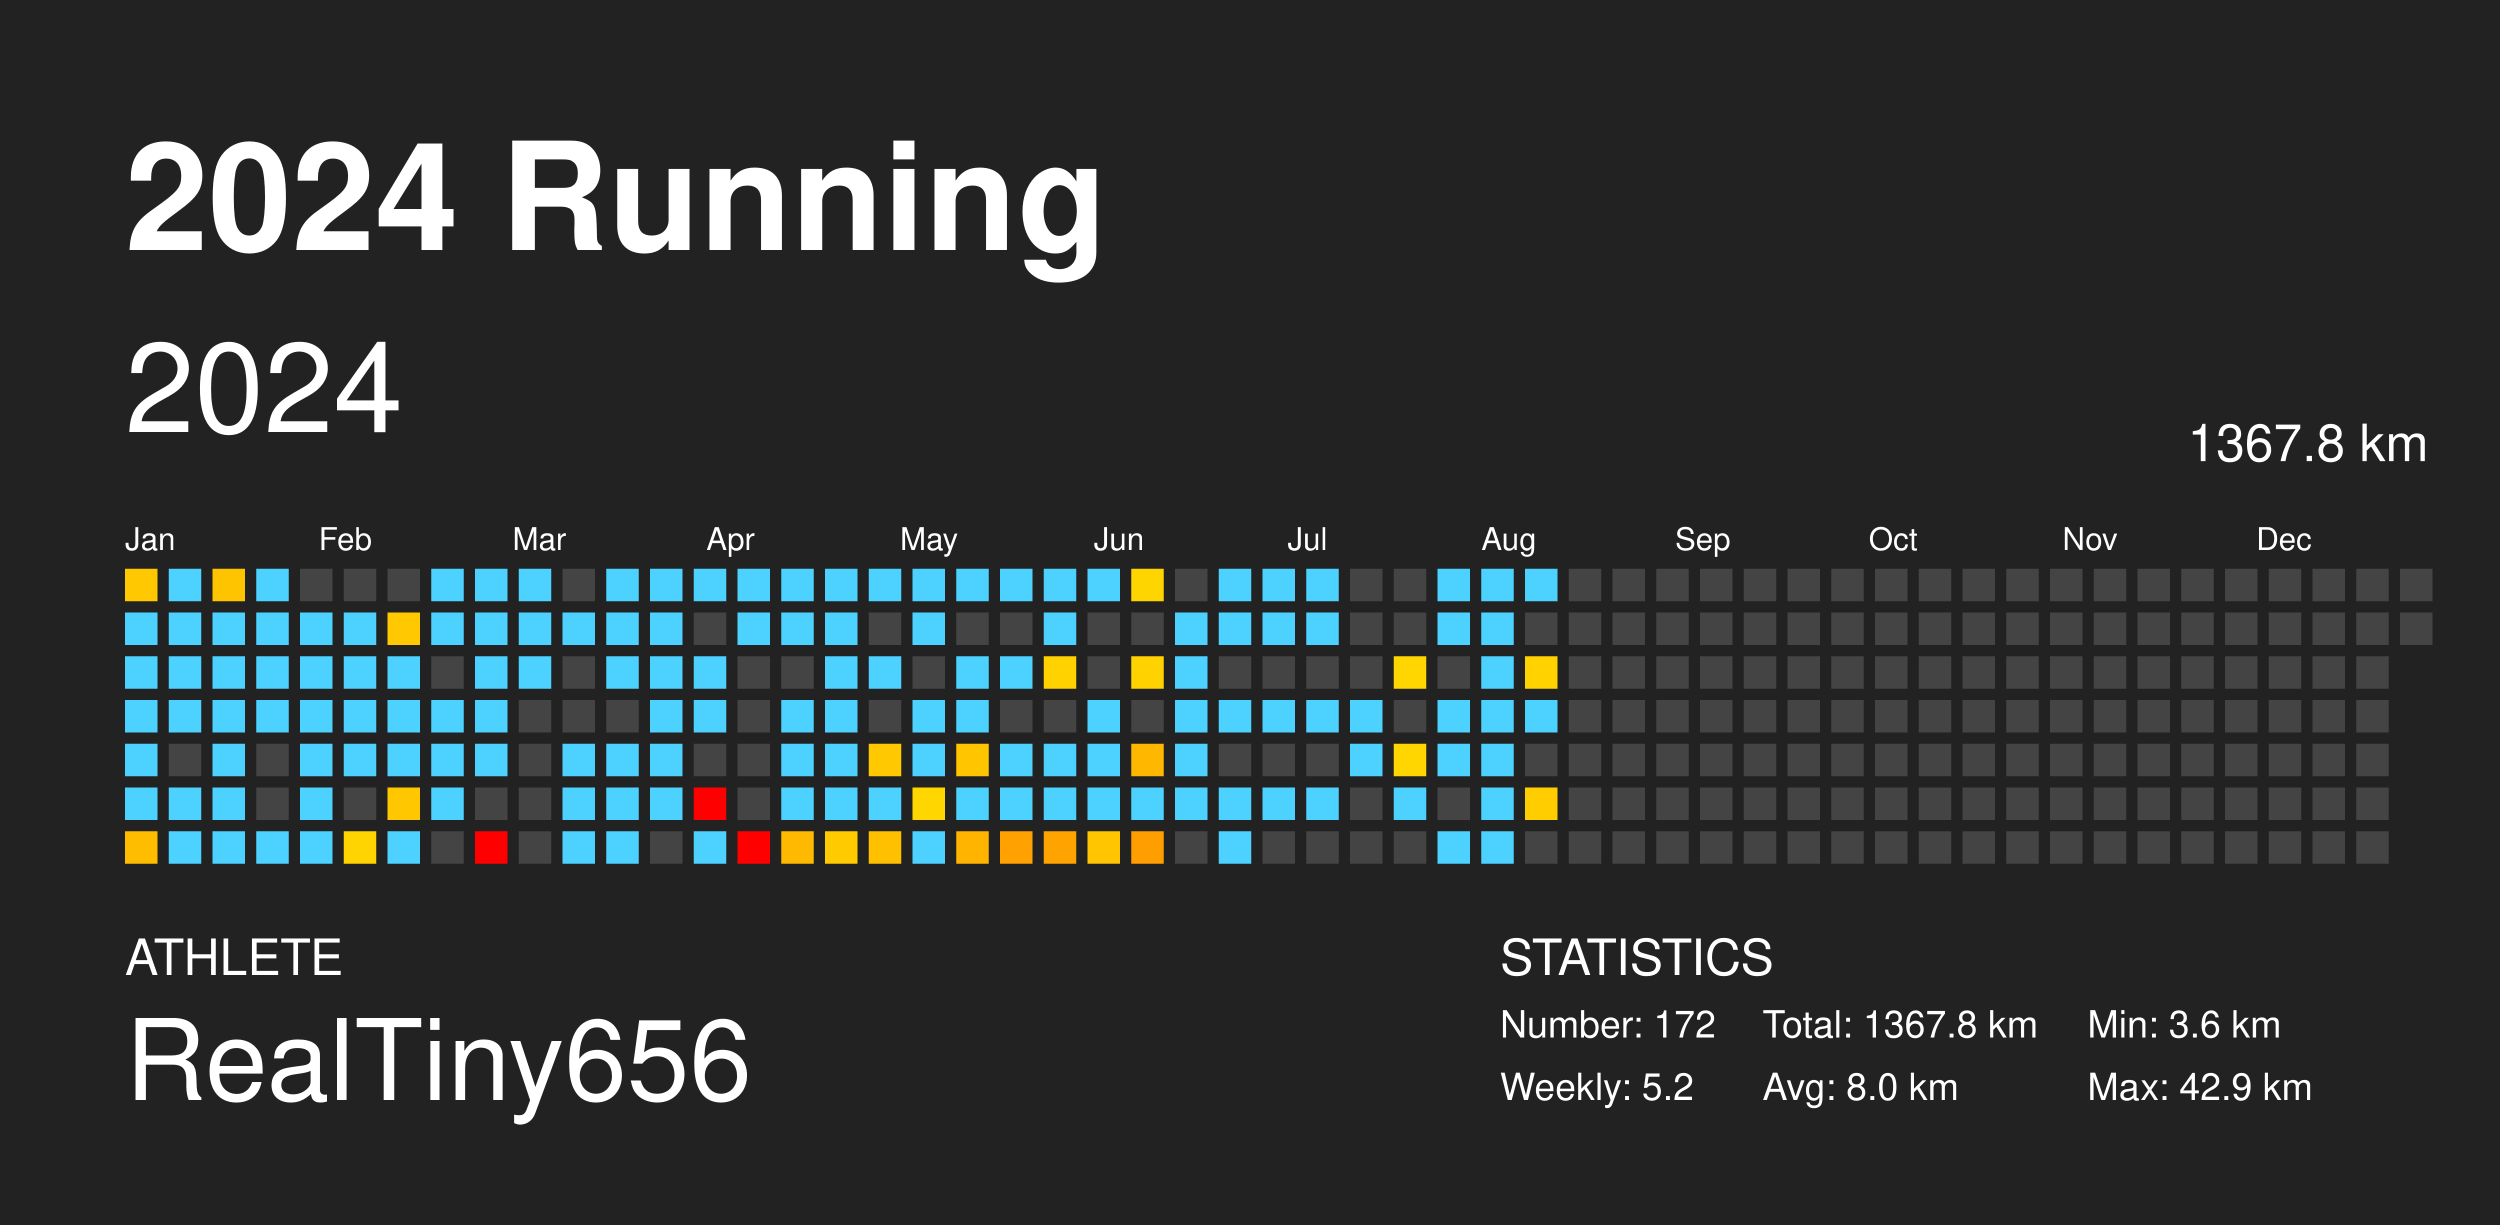
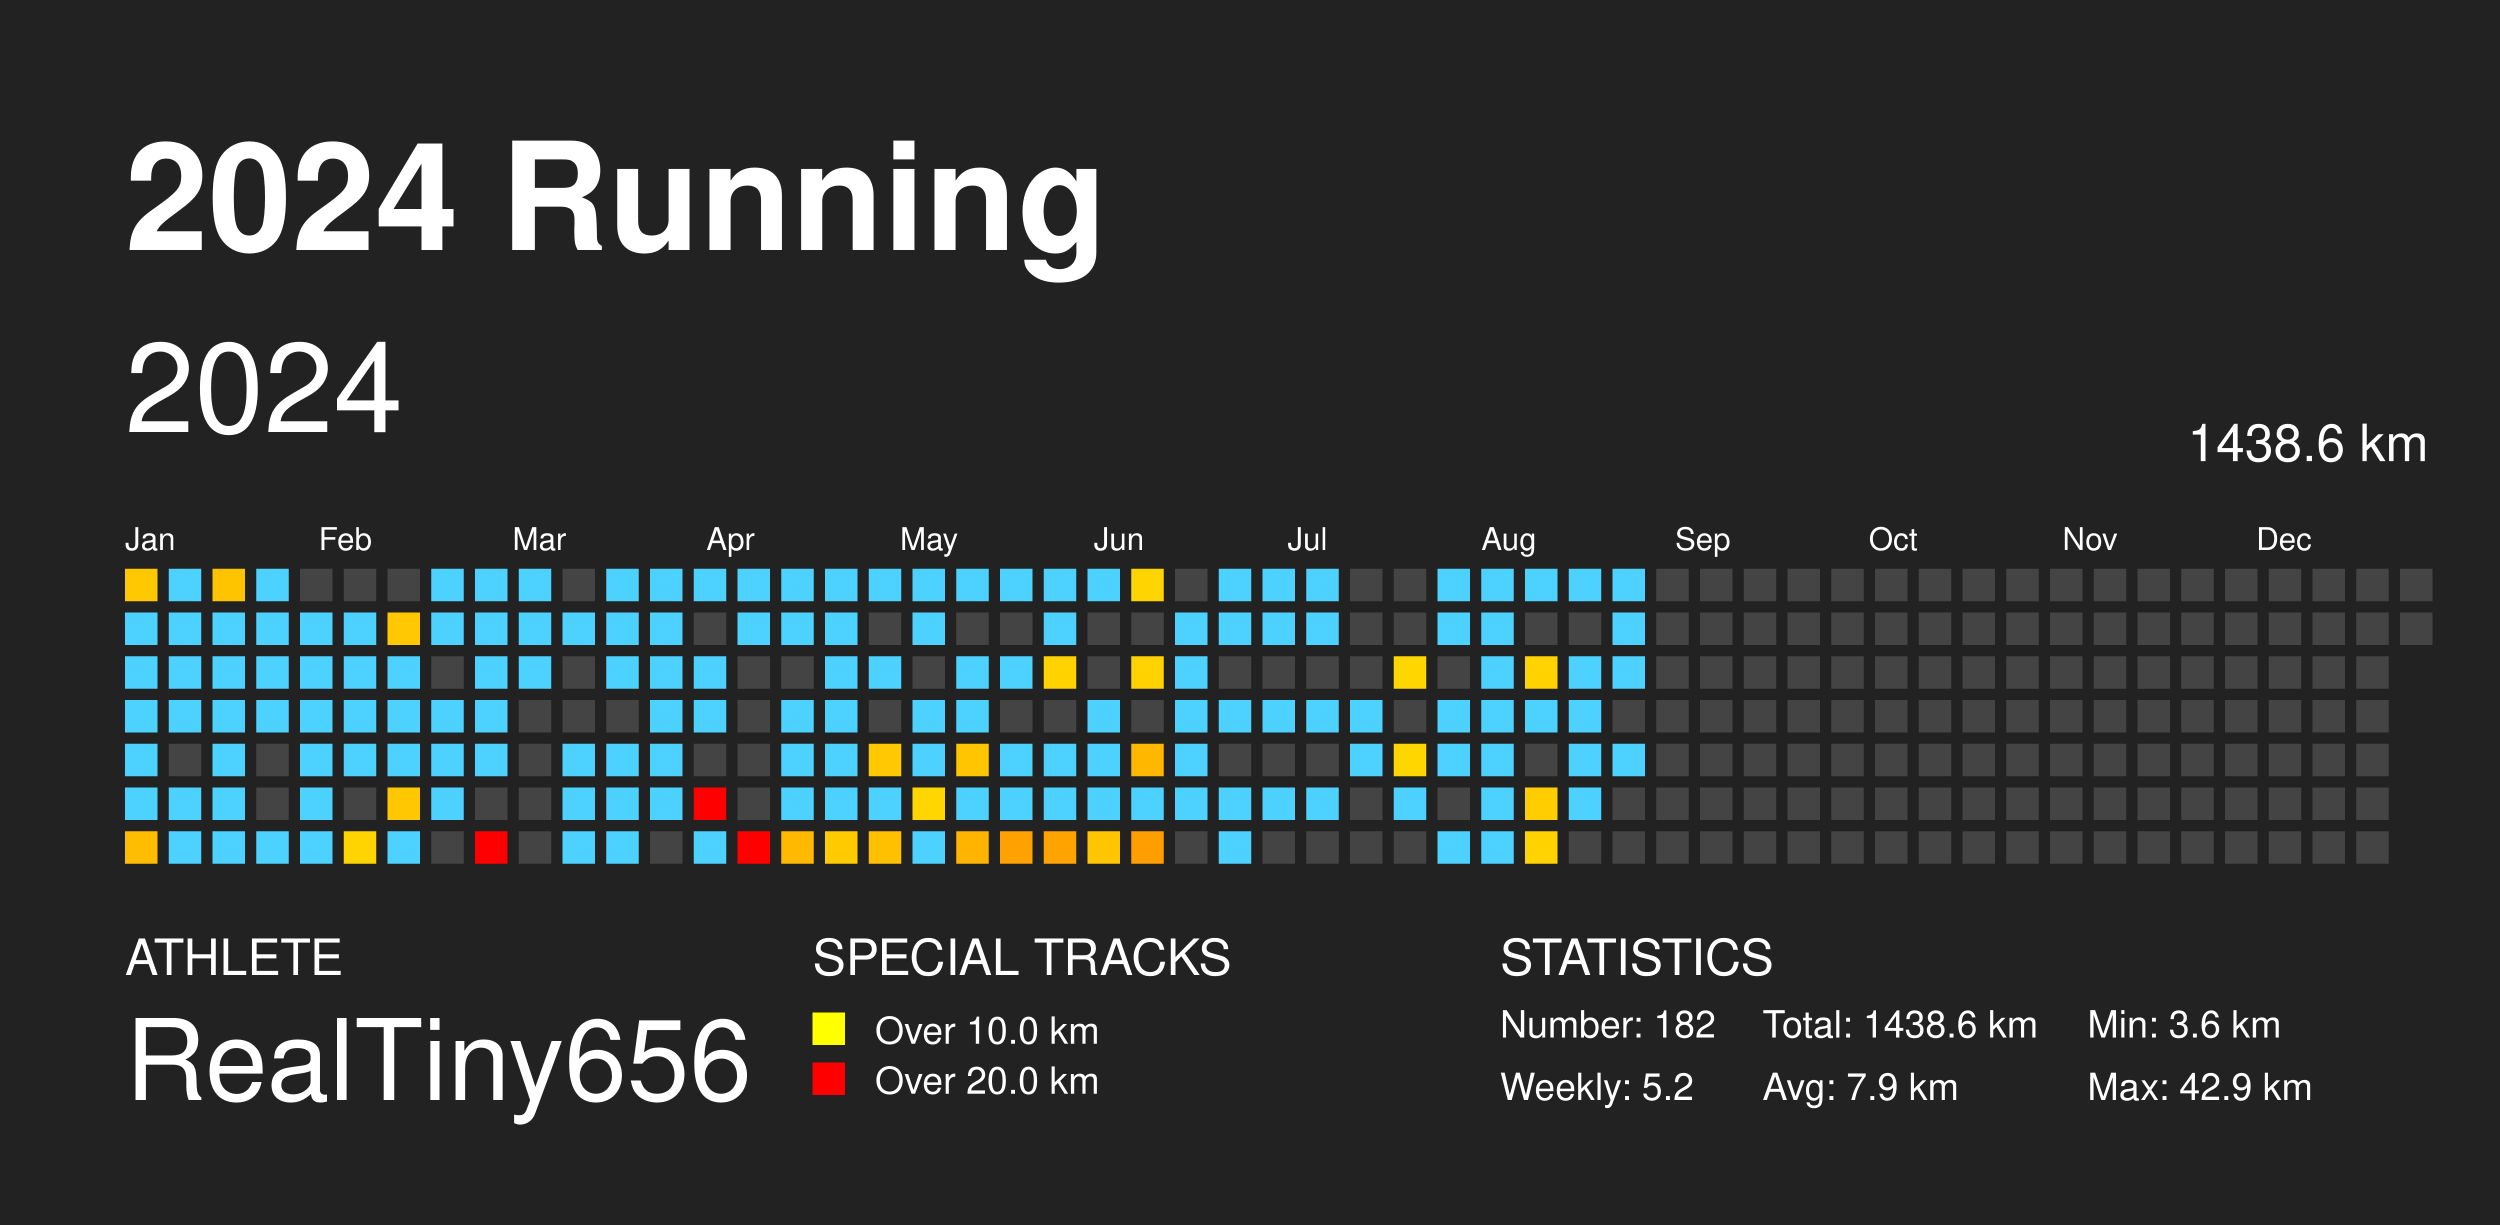
<svg xmlns="http://www.w3.org/2000/svg" baseProfile="full" height="98mm" version="1.1" viewBox="0,0,200,98" width="200mm">
  <defs />
  <rect fill="#222222" height="98" width="200" x="0" y="0" />
  <text fill="#FFFFFF" style="font-size:12px; font-family: system-ui, -apple-system, BlinkMacSystemFont, &quot;Helvetica Neue&quot;, Helvetica, &quot;Segoe UI&quot;, Arial, &quot;PingFang SC&quot;, &quot;Hiragino Sans GB&quot;, &quot;Heiti SC&quot;, &quot;Microsoft YaHei&quot;, &quot;WenQuanYi Micro Hei&quot;, sans-serif; font-weight:bold;" x="10" y="20">2024 Running</text>
  <text fill="#FFFFFF" style="font-size:4px; font-family: system-ui, -apple-system, BlinkMacSystemFont, &quot;Helvetica Neue&quot;, Helvetica, &quot;Segoe UI&quot;, Arial, &quot;PingFang SC&quot;, &quot;Hiragino Sans GB&quot;, &quot;Heiti SC&quot;, &quot;Microsoft YaHei&quot;, &quot;WenQuanYi Micro Hei&quot;, sans-serif;" x="10" y="78">ATHLETE</text>
  <text fill="#FFFFFF" style="font-size:9px; font-family: system-ui, -apple-system, BlinkMacSystemFont, &quot;Helvetica Neue&quot;, Helvetica, &quot;Segoe UI&quot;, Arial, &quot;PingFang SC&quot;, &quot;Hiragino Sans GB&quot;, &quot;Heiti SC&quot;, &quot;Microsoft YaHei&quot;, &quot;WenQuanYi Micro Hei&quot;, sans-serif;" x="10" y="88">RealTiny656</text>
+   <text fill="#FFFFFF" style="font-size:4px; font-family: system-ui, -apple-system, BlinkMacSystemFont, &quot;Helvetica Neue&quot;, Helvetica, &quot;Segoe UI&quot;, Arial, &quot;PingFang SC&quot;, &quot;Hiragino Sans GB&quot;, &quot;Heiti SC&quot;, &quot;Microsoft YaHei&quot;, &quot;WenQuanYi Micro Hei&quot;, sans-serif;" x="65" y="78">SPECIAL TRACKS</text>
+   <rect fill="yellow" height="2.6" width="2.6" x="65" y="81" />
+   <text fill="#FFFFFF" style="font-size:3px; font-family: system-ui, -apple-system, BlinkMacSystemFont, &quot;Helvetica Neue&quot;, Helvetica, &quot;Segoe UI&quot;, Arial, &quot;PingFang SC&quot;, &quot;Hiragino Sans GB&quot;, &quot;Heiti SC&quot;, &quot;Microsoft YaHei&quot;, &quot;WenQuanYi Micro Hei&quot;, sans-serif;" x="70" y="83.5">Over 10.0 km</text>
+   <rect fill="red" height="2.6" width="2.6" x="65" y="85" />
+   <text fill="#FFFFFF" style="font-size:3px; font-family: system-ui, -apple-system, BlinkMacSystemFont, &quot;Helvetica Neue&quot;, Helvetica, &quot;Segoe UI&quot;, Arial, &quot;PingFang SC&quot;, &quot;Hiragino Sans GB&quot;, &quot;Heiti SC&quot;, &quot;Microsoft YaHei&quot;, &quot;WenQuanYi Micro Hei&quot;, sans-serif;" x="70" y="87.5">Over 20.0 km</text>
  <text fill="#FFFFFF" style="font-size:4px; font-family: system-ui, -apple-system, BlinkMacSystemFont, &quot;Helvetica Neue&quot;, Helvetica, &quot;Segoe UI&quot;, Arial, &quot;PingFang SC&quot;, &quot;Hiragino Sans GB&quot;, &quot;Heiti SC&quot;, &quot;Microsoft YaHei&quot;, &quot;WenQuanYi Micro Hei&quot;, sans-serif;" x="120" y="78">STATISTICS</text>
-   <text fill="#FFFFFF" style="font-size:3px; font-family: system-ui, -apple-system, BlinkMacSystemFont, &quot;Helvetica Neue&quot;, Helvetica, &quot;Segoe UI&quot;, Arial, &quot;PingFang SC&quot;, &quot;Hiragino Sans GB&quot;, &quot;Heiti SC&quot;, &quot;Microsoft YaHei&quot;, &quot;WenQuanYi Micro Hei&quot;, sans-serif;" x="120" y="83">Number: 172</text>
+   <text fill="#FFFFFF" style="font-size:3px; font-family: system-ui, -apple-system, BlinkMacSystemFont, &quot;Helvetica Neue&quot;, Helvetica, &quot;Segoe UI&quot;, Arial, &quot;PingFang SC&quot;, &quot;Hiragino Sans GB&quot;, &quot;Heiti SC&quot;, &quot;Microsoft YaHei&quot;, &quot;WenQuanYi Micro Hei&quot;, sans-serif;" x="120" y="83">Number: 182</text>
  <text fill="#FFFFFF" style="font-size:3px; font-family: system-ui, -apple-system, BlinkMacSystemFont, &quot;Helvetica Neue&quot;, Helvetica, &quot;Segoe UI&quot;, Arial, &quot;PingFang SC&quot;, &quot;Hiragino Sans GB&quot;, &quot;Heiti SC&quot;, &quot;Microsoft YaHei&quot;, &quot;WenQuanYi Micro Hei&quot;, sans-serif;" x="120" y="88">Weekly: 5.2</text>
-   <text fill="#FFFFFF" style="font-size:3px; font-family: system-ui, -apple-system, BlinkMacSystemFont, &quot;Helvetica Neue&quot;, Helvetica, &quot;Segoe UI&quot;, Arial, &quot;PingFang SC&quot;, &quot;Hiragino Sans GB&quot;, &quot;Heiti SC&quot;, &quot;Microsoft YaHei&quot;, &quot;WenQuanYi Micro Hei&quot;, sans-serif;" x="141" y="83">Total: 1367.8 km</text>
-   <text fill="#FFFFFF" style="font-size:3px; font-family: system-ui, -apple-system, BlinkMacSystemFont, &quot;Helvetica Neue&quot;, Helvetica, &quot;Segoe UI&quot;, Arial, &quot;PingFang SC&quot;, &quot;Hiragino Sans GB&quot;, &quot;Heiti SC&quot;, &quot;Microsoft YaHei&quot;, &quot;WenQuanYi Micro Hei&quot;, sans-serif;" x="141" y="88">Avg: 8.0 km</text>
+   <text fill="#FFFFFF" style="font-size:3px; font-family: system-ui, -apple-system, BlinkMacSystemFont, &quot;Helvetica Neue&quot;, Helvetica, &quot;Segoe UI&quot;, Arial, &quot;PingFang SC&quot;, &quot;Hiragino Sans GB&quot;, &quot;Heiti SC&quot;, &quot;Microsoft YaHei&quot;, &quot;WenQuanYi Micro Hei&quot;, sans-serif;" x="141" y="83">Total: 1438.6 km</text>
+   <text fill="#FFFFFF" style="font-size:3px; font-family: system-ui, -apple-system, BlinkMacSystemFont, &quot;Helvetica Neue&quot;, Helvetica, &quot;Segoe UI&quot;, Arial, &quot;PingFang SC&quot;, &quot;Hiragino Sans GB&quot;, &quot;Heiti SC&quot;, &quot;Microsoft YaHei&quot;, &quot;WenQuanYi Micro Hei&quot;, sans-serif;" x="141" y="88">Avg: 7.9 km</text>
  <text fill="#FFFFFF" style="font-size:3px; font-family: system-ui, -apple-system, BlinkMacSystemFont, &quot;Helvetica Neue&quot;, Helvetica, &quot;Segoe UI&quot;, Arial, &quot;PingFang SC&quot;, &quot;Hiragino Sans GB&quot;, &quot;Heiti SC&quot;, &quot;Microsoft YaHei&quot;, &quot;WenQuanYi Micro Hei&quot;, sans-serif;" x="167" y="83">Min: 3.6 km</text>
  <text fill="#FFFFFF" style="font-size:3px; font-family: system-ui, -apple-system, BlinkMacSystemFont, &quot;Helvetica Neue&quot;, Helvetica, &quot;Segoe UI&quot;, Arial, &quot;PingFang SC&quot;, &quot;Hiragino Sans GB&quot;, &quot;Heiti SC&quot;, &quot;Microsoft YaHei&quot;, &quot;WenQuanYi Micro Hei&quot;, sans-serif;" x="167" y="88">Max: 42.9 km</text>
  <text dominant-baseline="hanging" fill="#FFFFFF" style="font-size:10.0px; font-family: system-ui, -apple-system, BlinkMacSystemFont, &quot;Helvetica Neue&quot;, Helvetica, &quot;Segoe UI&quot;, Arial, &quot;PingFang SC&quot;, &quot;Hiragino Sans GB&quot;, &quot;Heiti SC&quot;, &quot;Microsoft YaHei&quot;, &quot;WenQuanYi Micro Hei&quot;, sans-serif;" x="10" y="30">2024</text>
-   <text dominant-baseline="hanging" fill="#FFFFFF" style="font-size:4.125px; font-family: system-ui, -apple-system, BlinkMacSystemFont, &quot;Helvetica Neue&quot;, Helvetica, &quot;Segoe UI&quot;, Arial, &quot;PingFang SC&quot;, &quot;Hiragino Sans GB&quot;, &quot;Heiti SC&quot;, &quot;Microsoft YaHei&quot;, &quot;WenQuanYi Micro Hei&quot;, sans-serif;" x="175" y="35">1367.8 km</text>
+   <text dominant-baseline="hanging" fill="#FFFFFF" style="font-size:4.125px; font-family: system-ui, -apple-system, BlinkMacSystemFont, &quot;Helvetica Neue&quot;, Helvetica, &quot;Segoe UI&quot;, Arial, &quot;PingFang SC&quot;, &quot;Hiragino Sans GB&quot;, &quot;Heiti SC&quot;, &quot;Microsoft YaHei&quot;, &quot;WenQuanYi Micro Hei&quot;, sans-serif;" x="175" y="35">1438.6 km</text>
  <text fill="#FFFFFF" style="font-size:2.5px; font-family: system-ui, -apple-system, BlinkMacSystemFont, &quot;Helvetica Neue&quot;, Helvetica, &quot;Segoe UI&quot;, Arial, &quot;PingFang SC&quot;, &quot;Hiragino Sans GB&quot;, &quot;Heiti SC&quot;, &quot;Microsoft YaHei&quot;, &quot;WenQuanYi Micro Hei&quot;, sans-serif;" x="10.0" y="44">Jan</text>
  <text fill="#FFFFFF" style="font-size:2.5px; font-family: system-ui, -apple-system, BlinkMacSystemFont, &quot;Helvetica Neue&quot;, Helvetica, &quot;Segoe UI&quot;, Arial, &quot;PingFang SC&quot;, &quot;Hiragino Sans GB&quot;, &quot;Heiti SC&quot;, &quot;Microsoft YaHei&quot;, &quot;WenQuanYi Micro Hei&quot;, sans-serif;" x="25.5" y="44">Feb</text>
  <text fill="#FFFFFF" style="font-size:2.5px; font-family: system-ui, -apple-system, BlinkMacSystemFont, &quot;Helvetica Neue&quot;, Helvetica, &quot;Segoe UI&quot;, Arial, &quot;PingFang SC&quot;, &quot;Hiragino Sans GB&quot;, &quot;Heiti SC&quot;, &quot;Microsoft YaHei&quot;, &quot;WenQuanYi Micro Hei&quot;, sans-serif;" x="41.0" y="44">Mar</text>
  <text fill="#FFFFFF" style="font-size:2.5px; font-family: system-ui, -apple-system, BlinkMacSystemFont, &quot;Helvetica Neue&quot;, Helvetica, &quot;Segoe UI&quot;, Arial, &quot;PingFang SC&quot;, &quot;Hiragino Sans GB&quot;, &quot;Heiti SC&quot;, &quot;Microsoft YaHei&quot;, &quot;WenQuanYi Micro Hei&quot;, sans-serif;" x="56.5" y="44">Apr</text>
  <text fill="#FFFFFF" style="font-size:2.5px; font-family: system-ui, -apple-system, BlinkMacSystemFont, &quot;Helvetica Neue&quot;, Helvetica, &quot;Segoe UI&quot;, Arial, &quot;PingFang SC&quot;, &quot;Hiragino Sans GB&quot;, &quot;Heiti SC&quot;, &quot;Microsoft YaHei&quot;, &quot;WenQuanYi Micro Hei&quot;, sans-serif;" x="72.0" y="44">May</text>
  <text fill="#FFFFFF" style="font-size:2.5px; font-family: system-ui, -apple-system, BlinkMacSystemFont, &quot;Helvetica Neue&quot;, Helvetica, &quot;Segoe UI&quot;, Arial, &quot;PingFang SC&quot;, &quot;Hiragino Sans GB&quot;, &quot;Heiti SC&quot;, &quot;Microsoft YaHei&quot;, &quot;WenQuanYi Micro Hei&quot;, sans-serif;" x="87.5" y="44">Jun</text>
  <text fill="#FFFFFF" style="font-size:2.5px; font-family: system-ui, -apple-system, BlinkMacSystemFont, &quot;Helvetica Neue&quot;, Helvetica, &quot;Segoe UI&quot;, Arial, &quot;PingFang SC&quot;, &quot;Hiragino Sans GB&quot;, &quot;Heiti SC&quot;, &quot;Microsoft YaHei&quot;, &quot;WenQuanYi Micro Hei&quot;, sans-serif;" x="103.0" y="44">Jul</text>
  <text fill="#FFFFFF" style="font-size:2.5px; font-family: system-ui, -apple-system, BlinkMacSystemFont, &quot;Helvetica Neue&quot;, Helvetica, &quot;Segoe UI&quot;, Arial, &quot;PingFang SC&quot;, &quot;Hiragino Sans GB&quot;, &quot;Heiti SC&quot;, &quot;Microsoft YaHei&quot;, &quot;WenQuanYi Micro Hei&quot;, sans-serif;" x="118.5" y="44">Aug</text>
  <text fill="#FFFFFF" style="font-size:2.5px; font-family: system-ui, -apple-system, BlinkMacSystemFont, &quot;Helvetica Neue&quot;, Helvetica, &quot;Segoe UI&quot;, Arial, &quot;PingFang SC&quot;, &quot;Hiragino Sans GB&quot;, &quot;Heiti SC&quot;, &quot;Microsoft YaHei&quot;, &quot;WenQuanYi Micro Hei&quot;, sans-serif;" x="134.0" y="44">Sep</text>
  <text fill="#FFFFFF" style="font-size:2.5px; font-family: system-ui, -apple-system, BlinkMacSystemFont, &quot;Helvetica Neue&quot;, Helvetica, &quot;Segoe UI&quot;, Arial, &quot;PingFang SC&quot;, &quot;Hiragino Sans GB&quot;, &quot;Heiti SC&quot;, &quot;Microsoft YaHei&quot;, &quot;WenQuanYi Micro Hei&quot;, sans-serif;" x="149.5" y="44">Oct</text>
  <text fill="#FFFFFF" style="font-size:2.5px; font-family: system-ui, -apple-system, BlinkMacSystemFont, &quot;Helvetica Neue&quot;, Helvetica, &quot;Segoe UI&quot;, Arial, &quot;PingFang SC&quot;, &quot;Hiragino Sans GB&quot;, &quot;Heiti SC&quot;, &quot;Microsoft YaHei&quot;, &quot;WenQuanYi Micro Hei&quot;, sans-serif;" x="165.0" y="44">Nov</text>
  <text fill="#FFFFFF" style="font-size:2.5px; font-family: system-ui, -apple-system, BlinkMacSystemFont, &quot;Helvetica Neue&quot;, Helvetica, &quot;Segoe UI&quot;, Arial, &quot;PingFang SC&quot;, &quot;Hiragino Sans GB&quot;, &quot;Heiti SC&quot;, &quot;Microsoft YaHei&quot;, &quot;WenQuanYi Micro Hei&quot;, sans-serif;" x="180.5" y="44">Dec</text>
  <rect fill="#ffc800" height="2.6" width="2.6" x="10.0" y="45.5" />
  <rect fill="#4dd2ff" height="2.6" width="2.6" x="10.0" y="49.0" />
  <rect fill="#4dd2ff" height="2.6" width="2.6" x="10.0" y="52.5" />
  <rect fill="#4dd2ff" height="2.6" width="2.6" x="10.0" y="56.0" />
  <rect fill="#4dd2ff" height="2.6" width="2.6" x="10.0" y="59.5" />
  <rect fill="#4dd2ff" height="2.6" width="2.6" x="10.0" y="63.0" />
  <rect fill="#ffbd00" height="2.6" width="2.6" x="10.0" y="66.5" />
  <rect fill="#4dd2ff" height="2.6" width="2.6" x="13.5" y="45.5" />
  <rect fill="#4dd2ff" height="2.6" width="2.6" x="13.5" y="49.0" />
  <rect fill="#4dd2ff" height="2.6" width="2.6" x="13.5" y="52.5" />
  <rect fill="#4dd2ff" height="2.6" width="2.6" x="13.5" y="56.0" />
  <rect fill="#444444" height="2.6" width="2.6" x="13.5" y="59.5" />
  <rect fill="#4dd2ff" height="2.6" width="2.6" x="13.5" y="63.0" />
  <rect fill="#4dd2ff" height="2.6" width="2.6" x="13.5" y="66.5" />
  <rect fill="#ffc400" height="2.6" width="2.6" x="17.0" y="45.5" />
  <rect fill="#4dd2ff" height="2.6" width="2.6" x="17.0" y="49.0" />
  <rect fill="#4dd2ff" height="2.6" width="2.6" x="17.0" y="52.5" />
  <rect fill="#4dd2ff" height="2.6" width="2.6" x="17.0" y="56.0" />
  <rect fill="#4dd2ff" height="2.6" width="2.6" x="17.0" y="59.5" />
  <rect fill="#4dd2ff" height="2.6" width="2.6" x="17.0" y="63.0" />
  <rect fill="#4dd2ff" height="2.6" width="2.6" x="17.0" y="66.5" />
  <rect fill="#4dd2ff" height="2.6" width="2.6" x="20.5" y="45.5" />
  <rect fill="#4dd2ff" height="2.6" width="2.6" x="20.5" y="49.0" />
  <rect fill="#4dd2ff" height="2.6" width="2.6" x="20.5" y="52.5" />
  <rect fill="#4dd2ff" height="2.6" width="2.6" x="20.5" y="56.0" />
  <rect fill="#444444" height="2.6" width="2.6" x="20.5" y="59.5" />
  <rect fill="#444444" height="2.6" width="2.6" x="20.5" y="63.0" />
  <rect fill="#4dd2ff" height="2.6" width="2.6" x="20.5" y="66.5" />
  <rect fill="#444444" height="2.6" width="2.6" x="24.0" y="45.5" />
  <rect fill="#4dd2ff" height="2.6" width="2.6" x="24.0" y="49.0" />
  <rect fill="#4dd2ff" height="2.6" width="2.6" x="24.0" y="52.5" />
  <rect fill="#4dd2ff" height="2.6" width="2.6" x="24.0" y="56.0" />
  <rect fill="#4dd2ff" height="2.6" width="2.6" x="24.0" y="59.5" />
  <rect fill="#4dd2ff" height="2.6" width="2.6" x="24.0" y="63.0" />
  <rect fill="#4dd2ff" height="2.6" width="2.6" x="24.0" y="66.5" />
  <rect fill="#444444" height="2.6" width="2.6" x="27.5" y="45.5" />
  <rect fill="#4dd2ff" height="2.6" width="2.6" x="27.5" y="49.0" />
  <rect fill="#4dd2ff" height="2.6" width="2.6" x="27.5" y="52.5" />
  <rect fill="#4dd2ff" height="2.6" width="2.6" x="27.5" y="56.0" />
  <rect fill="#4dd2ff" height="2.6" width="2.6" x="27.5" y="59.5" />
  <rect fill="#444444" height="2.6" width="2.6" x="27.5" y="63.0" />
  <rect fill="#ffd400" height="2.6" width="2.6" x="27.5" y="66.5" />
  <rect fill="#444444" height="2.6" width="2.6" x="31.0" y="45.5" />
  <rect fill="#ffc800" height="2.6" width="2.6" x="31.0" y="49.0" />
  <rect fill="#4dd2ff" height="2.6" width="2.6" x="31.0" y="52.5" />
  <rect fill="#4dd2ff" height="2.6" width="2.6" x="31.0" y="56.0" />
  <rect fill="#4dd2ff" height="2.6" width="2.6" x="31.0" y="59.5" />
  <rect fill="#ffc700" height="2.6" width="2.6" x="31.0" y="63.0" />
  <rect fill="#4dd2ff" height="2.6" width="2.6" x="31.0" y="66.5" />
  <rect fill="#4dd2ff" height="2.6" width="2.6" x="34.5" y="45.5" />
  <rect fill="#4dd2ff" height="2.6" width="2.6" x="34.5" y="49.0" />
  <rect fill="#444444" height="2.6" width="2.6" x="34.5" y="52.5" />
  <rect fill="#4dd2ff" height="2.6" width="2.6" x="34.5" y="56.0" />
  <rect fill="#4dd2ff" height="2.6" width="2.6" x="34.5" y="59.5" />
  <rect fill="#4dd2ff" height="2.6" width="2.6" x="34.5" y="63.0" />
  <rect fill="#444444" height="2.6" width="2.6" x="34.5" y="66.5" />
  <rect fill="#4dd2ff" height="2.6" width="2.6" x="38.0" y="45.5" />
  <rect fill="#4dd2ff" height="2.6" width="2.6" x="38.0" y="49.0" />
  <rect fill="#4dd2ff" height="2.6" width="2.6" x="38.0" y="52.5" />
  <rect fill="#4dd2ff" height="2.6" width="2.6" x="38.0" y="56.0" />
  <rect fill="#4dd2ff" height="2.6" width="2.6" x="38.0" y="59.5" />
  <rect fill="#444444" height="2.6" width="2.6" x="38.0" y="63.0" />
  <rect fill="red" height="2.6" width="2.6" x="38.0" y="66.5" />
  <rect fill="#4dd2ff" height="2.6" width="2.6" x="41.5" y="45.5" />
  <rect fill="#4dd2ff" height="2.6" width="2.6" x="41.5" y="49.0" />
  <rect fill="#4dd2ff" height="2.6" width="2.6" x="41.5" y="52.5" />
  <rect fill="#444444" height="2.6" width="2.6" x="41.5" y="56.0" />
  <rect fill="#444444" height="2.6" width="2.6" x="41.5" y="59.5" />
  <rect fill="#444444" height="2.6" width="2.6" x="41.5" y="63.0" />
  <rect fill="#444444" height="2.6" width="2.6" x="41.5" y="66.5" />
  <rect fill="#444444" height="2.6" width="2.6" x="45.0" y="45.5" />
  <rect fill="#4dd2ff" height="2.6" width="2.6" x="45.0" y="49.0" />
  <rect fill="#444444" height="2.6" width="2.6" x="45.0" y="52.5" />
  <rect fill="#444444" height="2.6" width="2.6" x="45.0" y="56.0" />
  <rect fill="#4dd2ff" height="2.6" width="2.6" x="45.0" y="59.5" />
  <rect fill="#4dd2ff" height="2.6" width="2.6" x="45.0" y="63.0" />
  <rect fill="#4dd2ff" height="2.6" width="2.6" x="45.0" y="66.5" />
  <rect fill="#4dd2ff" height="2.6" width="2.6" x="48.5" y="45.5" />
  <rect fill="#4dd2ff" height="2.6" width="2.6" x="48.5" y="49.0" />
  <rect fill="#4dd2ff" height="2.6" width="2.6" x="48.5" y="52.5" />
  <rect fill="#444444" height="2.6" width="2.6" x="48.5" y="56.0" />
  <rect fill="#4dd2ff" height="2.6" width="2.6" x="48.5" y="59.5" />
  <rect fill="#4dd2ff" height="2.6" width="2.6" x="48.5" y="63.0" />
  <rect fill="#4dd2ff" height="2.6" width="2.6" x="48.5" y="66.5" />
  <rect fill="#4dd2ff" height="2.6" width="2.6" x="52.0" y="45.5" />
  <rect fill="#4dd2ff" height="2.6" width="2.6" x="52.0" y="49.0" />
  <rect fill="#4dd2ff" height="2.6" width="2.6" x="52.0" y="52.5" />
  <rect fill="#4dd2ff" height="2.6" width="2.6" x="52.0" y="56.0" />
  <rect fill="#4dd2ff" height="2.6" width="2.6" x="52.0" y="59.5" />
  <rect fill="#4dd2ff" height="2.6" width="2.6" x="52.0" y="63.0" />
  <rect fill="#444444" height="2.6" width="2.6" x="52.0" y="66.5" />
  <rect fill="#4dd2ff" height="2.6" width="2.6" x="55.5" y="45.5" />
  <rect fill="#444444" height="2.6" width="2.6" x="55.5" y="49.0" />
  <rect fill="#4dd2ff" height="2.6" width="2.6" x="55.5" y="52.5" />
  <rect fill="#4dd2ff" height="2.6" width="2.6" x="55.5" y="56.0" />
  <rect fill="#444444" height="2.6" width="2.6" x="55.5" y="59.5" />
  <rect fill="red" height="2.6" width="2.6" x="55.5" y="63.0" />
  <rect fill="#4dd2ff" height="2.6" width="2.6" x="55.5" y="66.5" />
  <rect fill="#4dd2ff" height="2.6" width="2.6" x="59.0" y="45.5" />
  <rect fill="#4dd2ff" height="2.6" width="2.6" x="59.0" y="49.0" />
  <rect fill="#444444" height="2.6" width="2.6" x="59.0" y="52.5" />
  <rect fill="#444444" height="2.6" width="2.6" x="59.0" y="56.0" />
  <rect fill="#444444" height="2.6" width="2.6" x="59.0" y="59.5" />
  <rect fill="#444444" height="2.6" width="2.6" x="59.0" y="63.0" />
  <rect fill="red" height="2.6" width="2.6" x="59.0" y="66.5" />
  <rect fill="#4dd2ff" height="2.6" width="2.6" x="62.5" y="45.5" />
  <rect fill="#4dd2ff" height="2.6" width="2.6" x="62.5" y="49.0" />
  <rect fill="#444444" height="2.6" width="2.6" x="62.5" y="52.5" />
  <rect fill="#4dd2ff" height="2.6" width="2.6" x="62.5" y="56.0" />
  <rect fill="#4dd2ff" height="2.6" width="2.6" x="62.5" y="59.5" />
  <rect fill="#4dd2ff" height="2.6" width="2.6" x="62.5" y="63.0" />
  <rect fill="#ffb900" height="2.6" width="2.6" x="62.5" y="66.5" />
  <rect fill="#4dd2ff" height="2.6" width="2.6" x="66.0" y="45.5" />
  <rect fill="#4dd2ff" height="2.6" width="2.6" x="66.0" y="49.0" />
  <rect fill="#4dd2ff" height="2.6" width="2.6" x="66.0" y="52.5" />
  <rect fill="#4dd2ff" height="2.6" width="2.6" x="66.0" y="56.0" />
  <rect fill="#4dd2ff" height="2.6" width="2.6" x="66.0" y="59.5" />
  <rect fill="#4dd2ff" height="2.6" width="2.6" x="66.0" y="63.0" />
  <rect fill="#ffcb00" height="2.6" width="2.6" x="66.0" y="66.5" />
  <rect fill="#4dd2ff" height="2.6" width="2.6" x="69.5" y="45.5" />
  <rect fill="#444444" height="2.6" width="2.6" x="69.5" y="49.0" />
  <rect fill="#4dd2ff" height="2.6" width="2.6" x="69.5" y="52.5" />
  <rect fill="#444444" height="2.6" width="2.6" x="69.5" y="56.0" />
  <rect fill="#ffc800" height="2.6" width="2.6" x="69.5" y="59.5" />
  <rect fill="#4dd2ff" height="2.6" width="2.6" x="69.5" y="63.0" />
  <rect fill="#ffc000" height="2.6" width="2.6" x="69.5" y="66.5" />
  <rect fill="#4dd2ff" height="2.6" width="2.6" x="73.0" y="45.5" />
  <rect fill="#4dd2ff" height="2.6" width="2.6" x="73.0" y="49.0" />
  <rect fill="#444444" height="2.6" width="2.6" x="73.0" y="52.5" />
  <rect fill="#4dd2ff" height="2.6" width="2.6" x="73.0" y="56.0" />
  <rect fill="#4dd2ff" height="2.6" width="2.6" x="73.0" y="59.5" />
  <rect fill="#ffd600" height="2.6" width="2.6" x="73.0" y="63.0" />
  <rect fill="#4dd2ff" height="2.6" width="2.6" x="73.0" y="66.5" />
  <rect fill="#4dd2ff" height="2.6" width="2.6" x="76.5" y="45.5" />
  <rect fill="#444444" height="2.6" width="2.6" x="76.5" y="49.0" />
  <rect fill="#4dd2ff" height="2.6" width="2.6" x="76.5" y="52.5" />
  <rect fill="#4dd2ff" height="2.6" width="2.6" x="76.5" y="56.0" />
  <rect fill="#ffc600" height="2.6" width="2.6" x="76.5" y="59.5" />
  <rect fill="#4dd2ff" height="2.6" width="2.6" x="76.5" y="63.0" />
  <rect fill="#ffb500" height="2.6" width="2.6" x="76.5" y="66.5" />
  <rect fill="#4dd2ff" height="2.6" width="2.6" x="80.0" y="45.5" />
  <rect fill="#444444" height="2.6" width="2.6" x="80.0" y="49.0" />
  <rect fill="#4dd2ff" height="2.6" width="2.6" x="80.0" y="52.5" />
  <rect fill="#444444" height="2.6" width="2.6" x="80.0" y="56.0" />
  <rect fill="#4dd2ff" height="2.6" width="2.6" x="80.0" y="59.5" />
  <rect fill="#4dd2ff" height="2.6" width="2.6" x="80.0" y="63.0" />
  <rect fill="#ffa100" height="2.6" width="2.6" x="80.0" y="66.5" />
  <rect fill="#4dd2ff" height="2.6" width="2.6" x="83.5" y="45.5" />
  <rect fill="#4dd2ff" height="2.6" width="2.6" x="83.5" y="49.0" />
  <rect fill="#ffd200" height="2.6" width="2.6" x="83.5" y="52.5" />
  <rect fill="#444444" height="2.6" width="2.6" x="83.5" y="56.0" />
  <rect fill="#4dd2ff" height="2.6" width="2.6" x="83.5" y="59.5" />
  <rect fill="#4dd2ff" height="2.6" width="2.6" x="83.5" y="63.0" />
  <rect fill="#ffa300" height="2.6" width="2.6" x="83.5" y="66.5" />
  <rect fill="#4dd2ff" height="2.6" width="2.6" x="87.0" y="45.5" />
  <rect fill="#444444" height="2.6" width="2.6" x="87.0" y="49.0" />
  <rect fill="#444444" height="2.6" width="2.6" x="87.0" y="52.5" />
  <rect fill="#4dd2ff" height="2.6" width="2.6" x="87.0" y="56.0" />
  <rect fill="#4dd2ff" height="2.6" width="2.6" x="87.0" y="59.5" />
  <rect fill="#4dd2ff" height="2.6" width="2.6" x="87.0" y="63.0" />
  <rect fill="#ffc500" height="2.6" width="2.6" x="87.0" y="66.5" />
  <rect fill="#ffd500" height="2.6" width="2.6" x="90.5" y="45.5" />
  <rect fill="#444444" height="2.6" width="2.6" x="90.5" y="49.0" />
  <rect fill="#ffd200" height="2.6" width="2.6" x="90.5" y="52.5" />
  <rect fill="#444444" height="2.6" width="2.6" x="90.5" y="56.0" />
  <rect fill="#ffb700" height="2.6" width="2.6" x="90.5" y="59.5" />
  <rect fill="#4dd2ff" height="2.6" width="2.6" x="90.5" y="63.0" />
  <rect fill="#ff9e00" height="2.6" width="2.6" x="90.5" y="66.5" />
  <rect fill="#444444" height="2.6" width="2.6" x="94.0" y="45.5" />
  <rect fill="#4dd2ff" height="2.6" width="2.6" x="94.0" y="49.0" />
  <rect fill="#4dd2ff" height="2.6" width="2.6" x="94.0" y="52.5" />
  <rect fill="#4dd2ff" height="2.6" width="2.6" x="94.0" y="56.0" />
  <rect fill="#4dd2ff" height="2.6" width="2.6" x="94.0" y="59.5" />
  <rect fill="#4dd2ff" height="2.6" width="2.6" x="94.0" y="63.0" />
  <rect fill="#444444" height="2.6" width="2.6" x="94.0" y="66.5" />
  <rect fill="#4dd2ff" height="2.6" width="2.6" x="97.5" y="45.5" />
  <rect fill="#4dd2ff" height="2.6" width="2.6" x="97.5" y="49.0" />
  <rect fill="#444444" height="2.6" width="2.6" x="97.5" y="52.5" />
  <rect fill="#4dd2ff" height="2.6" width="2.6" x="97.5" y="56.0" />
  <rect fill="#444444" height="2.6" width="2.6" x="97.5" y="59.5" />
  <rect fill="#4dd2ff" height="2.6" width="2.6" x="97.5" y="63.0" />
  <rect fill="#4dd2ff" height="2.6" width="2.6" x="97.5" y="66.5" />
  <rect fill="#4dd2ff" height="2.6" width="2.6" x="101.0" y="45.5" />
  <rect fill="#4dd2ff" height="2.6" width="2.6" x="101.0" y="49.0" />
  <rect fill="#444444" height="2.6" width="2.6" x="101.0" y="52.5" />
  <rect fill="#4dd2ff" height="2.6" width="2.6" x="101.0" y="56.0" />
  <rect fill="#444444" height="2.6" width="2.6" x="101.0" y="59.5" />
  <rect fill="#4dd2ff" height="2.6" width="2.6" x="101.0" y="63.0" />
  <rect fill="#444444" height="2.6" width="2.6" x="101.0" y="66.5" />
  <rect fill="#4dd2ff" height="2.6" width="2.6" x="104.5" y="45.5" />
  <rect fill="#4dd2ff" height="2.6" width="2.6" x="104.5" y="49.0" />
  <rect fill="#444444" height="2.6" width="2.6" x="104.5" y="52.5" />
  <rect fill="#4dd2ff" height="2.6" width="2.6" x="104.5" y="56.0" />
  <rect fill="#444444" height="2.6" width="2.6" x="104.5" y="59.5" />
  <rect fill="#4dd2ff" height="2.6" width="2.6" x="104.5" y="63.0" />
  <rect fill="#444444" height="2.6" width="2.6" x="104.5" y="66.5" />
  <rect fill="#444444" height="2.6" width="2.6" x="108.0" y="45.5" />
  <rect fill="#444444" height="2.6" width="2.6" x="108.0" y="49.0" />
  <rect fill="#444444" height="2.6" width="2.6" x="108.0" y="52.5" />
  <rect fill="#4dd2ff" height="2.6" width="2.6" x="108.0" y="56.0" />
  <rect fill="#4dd2ff" height="2.6" width="2.6" x="108.0" y="59.5" />
  <rect fill="#444444" height="2.6" width="2.6" x="108.0" y="63.0" />
  <rect fill="#444444" height="2.6" width="2.6" x="108.0" y="66.5" />
  <rect fill="#444444" height="2.6" width="2.6" x="111.5" y="45.5" />
  <rect fill="#444444" height="2.6" width="2.6" x="111.5" y="49.0" />
  <rect fill="#ffd600" height="2.6" width="2.6" x="111.5" y="52.5" />
  <rect fill="#444444" height="2.6" width="2.6" x="111.5" y="56.0" />
  <rect fill="#ffd600" height="2.6" width="2.6" x="111.5" y="59.5" />
  <rect fill="#4dd2ff" height="2.6" width="2.6" x="111.5" y="63.0" />
  <rect fill="#444444" height="2.6" width="2.6" x="111.5" y="66.5" />
  <rect fill="#4dd2ff" height="2.6" width="2.6" x="115.0" y="45.5" />
  <rect fill="#4dd2ff" height="2.6" width="2.6" x="115.0" y="49.0" />
  <rect fill="#444444" height="2.6" width="2.6" x="115.0" y="52.5" />
  <rect fill="#4dd2ff" height="2.6" width="2.6" x="115.0" y="56.0" />
  <rect fill="#4dd2ff" height="2.6" width="2.6" x="115.0" y="59.5" />
  <rect fill="#444444" height="2.6" width="2.6" x="115.0" y="63.0" />
  <rect fill="#4dd2ff" height="2.6" width="2.6" x="115.0" y="66.5" />
  <rect fill="#4dd2ff" height="2.6" width="2.6" x="118.5" y="45.5" />
  <rect fill="#4dd2ff" height="2.6" width="2.6" x="118.5" y="49.0" />
  <rect fill="#4dd2ff" height="2.6" width="2.6" x="118.5" y="52.5" />
  <rect fill="#4dd2ff" height="2.6" width="2.6" x="118.5" y="56.0" />
  <rect fill="#4dd2ff" height="2.6" width="2.6" x="118.5" y="59.5" />
  <rect fill="#4dd2ff" height="2.6" width="2.6" x="118.5" y="63.0" />
  <rect fill="#4dd2ff" height="2.6" width="2.6" x="118.5" y="66.5" />
  <rect fill="#4dd2ff" height="2.6" width="2.6" x="122.0" y="45.5" />
  <rect fill="#444444" height="2.6" width="2.6" x="122.0" y="49.0" />
  <rect fill="#ffd200" height="2.6" width="2.6" x="122.0" y="52.5" />
  <rect fill="#4dd2ff" height="2.6" width="2.6" x="122.0" y="56.0" />
  <rect fill="#444444" height="2.6" width="2.6" x="122.0" y="59.5" />
  <rect fill="#ffcd00" height="2.6" width="2.6" x="122.0" y="63.0" />
-   <rect fill="#444444" height="2.6" width="2.6" x="122.0" y="66.5" />
-   <rect fill="#444444" height="2.6" width="2.6" x="125.5" y="45.5" />
+   <rect fill="#ffd200" height="2.6" width="2.6" x="122.0" y="66.5" />
+   <rect fill="#4dd2ff" height="2.6" width="2.6" x="125.5" y="45.5" />
  <rect fill="#444444" height="2.6" width="2.6" x="125.5" y="49.0" />
-   <rect fill="#444444" height="2.6" width="2.6" x="125.5" y="52.5" />
-   <rect fill="#444444" height="2.6" width="2.6" x="125.5" y="56.0" />
-   <rect fill="#444444" height="2.6" width="2.6" x="125.5" y="59.5" />
-   <rect fill="#444444" height="2.6" width="2.6" x="125.5" y="63.0" />
+   <rect fill="#4dd2ff" height="2.6" width="2.6" x="125.5" y="52.5" />
+   <rect fill="#4dd2ff" height="2.6" width="2.6" x="125.5" y="56.0" />
+   <rect fill="#4dd2ff" height="2.6" width="2.6" x="125.5" y="59.5" />
+   <rect fill="#4dd2ff" height="2.6" width="2.6" x="125.5" y="63.0" />
  <rect fill="#444444" height="2.6" width="2.6" x="125.5" y="66.5" />
-   <rect fill="#444444" height="2.6" width="2.6" x="129.0" y="45.5" />
-   <rect fill="#444444" height="2.6" width="2.6" x="129.0" y="49.0" />
-   <rect fill="#444444" height="2.6" width="2.6" x="129.0" y="52.5" />
+   <rect fill="#4dd2ff" height="2.6" width="2.6" x="129.0" y="45.5" />
+   <rect fill="#4dd2ff" height="2.6" width="2.6" x="129.0" y="49.0" />
+   <rect fill="#4dd2ff" height="2.6" width="2.6" x="129.0" y="52.5" />
  <rect fill="#444444" height="2.6" width="2.6" x="129.0" y="56.0" />
-   <rect fill="#444444" height="2.6" width="2.6" x="129.0" y="59.5" />
+   <rect fill="#4dd2ff" height="2.6" width="2.6" x="129.0" y="59.5" />
  <rect fill="#444444" height="2.6" width="2.6" x="129.0" y="63.0" />
  <rect fill="#444444" height="2.6" width="2.6" x="129.0" y="66.5" />
  <rect fill="#444444" height="2.6" width="2.6" x="132.5" y="45.5" />
  <rect fill="#444444" height="2.6" width="2.6" x="132.5" y="49.0" />
  <rect fill="#444444" height="2.6" width="2.6" x="132.5" y="52.5" />
  <rect fill="#444444" height="2.6" width="2.6" x="132.5" y="56.0" />
  <rect fill="#444444" height="2.6" width="2.6" x="132.5" y="59.5" />
  <rect fill="#444444" height="2.6" width="2.6" x="132.5" y="63.0" />
  <rect fill="#444444" height="2.6" width="2.6" x="132.5" y="66.5" />
  <rect fill="#444444" height="2.6" width="2.6" x="136.0" y="45.5" />
  <rect fill="#444444" height="2.6" width="2.6" x="136.0" y="49.0" />
  <rect fill="#444444" height="2.6" width="2.6" x="136.0" y="52.5" />
  <rect fill="#444444" height="2.6" width="2.6" x="136.0" y="56.0" />
  <rect fill="#444444" height="2.6" width="2.6" x="136.0" y="59.5" />
  <rect fill="#444444" height="2.6" width="2.6" x="136.0" y="63.0" />
  <rect fill="#444444" height="2.6" width="2.6" x="136.0" y="66.5" />
  <rect fill="#444444" height="2.6" width="2.6" x="139.5" y="45.5" />
  <rect fill="#444444" height="2.6" width="2.6" x="139.5" y="49.0" />
  <rect fill="#444444" height="2.6" width="2.6" x="139.5" y="52.5" />
  <rect fill="#444444" height="2.6" width="2.6" x="139.5" y="56.0" />
  <rect fill="#444444" height="2.6" width="2.6" x="139.5" y="59.5" />
  <rect fill="#444444" height="2.6" width="2.6" x="139.5" y="63.0" />
  <rect fill="#444444" height="2.6" width="2.6" x="139.5" y="66.5" />
  <rect fill="#444444" height="2.6" width="2.6" x="143.0" y="45.5" />
  <rect fill="#444444" height="2.6" width="2.6" x="143.0" y="49.0" />
  <rect fill="#444444" height="2.6" width="2.6" x="143.0" y="52.5" />
  <rect fill="#444444" height="2.6" width="2.6" x="143.0" y="56.0" />
  <rect fill="#444444" height="2.6" width="2.6" x="143.0" y="59.5" />
  <rect fill="#444444" height="2.6" width="2.6" x="143.0" y="63.0" />
  <rect fill="#444444" height="2.6" width="2.6" x="143.0" y="66.5" />
  <rect fill="#444444" height="2.6" width="2.6" x="146.5" y="45.5" />
  <rect fill="#444444" height="2.6" width="2.6" x="146.5" y="49.0" />
  <rect fill="#444444" height="2.6" width="2.6" x="146.5" y="52.5" />
  <rect fill="#444444" height="2.6" width="2.6" x="146.5" y="56.0" />
  <rect fill="#444444" height="2.6" width="2.6" x="146.5" y="59.5" />
  <rect fill="#444444" height="2.6" width="2.6" x="146.5" y="63.0" />
  <rect fill="#444444" height="2.6" width="2.6" x="146.5" y="66.5" />
  <rect fill="#444444" height="2.6" width="2.6" x="150.0" y="45.5" />
  <rect fill="#444444" height="2.6" width="2.6" x="150.0" y="49.0" />
  <rect fill="#444444" height="2.6" width="2.6" x="150.0" y="52.5" />
  <rect fill="#444444" height="2.6" width="2.6" x="150.0" y="56.0" />
  <rect fill="#444444" height="2.6" width="2.6" x="150.0" y="59.5" />
  <rect fill="#444444" height="2.6" width="2.6" x="150.0" y="63.0" />
  <rect fill="#444444" height="2.6" width="2.6" x="150.0" y="66.5" />
  <rect fill="#444444" height="2.6" width="2.6" x="153.5" y="45.5" />
  <rect fill="#444444" height="2.6" width="2.6" x="153.5" y="49.0" />
  <rect fill="#444444" height="2.6" width="2.6" x="153.5" y="52.5" />
  <rect fill="#444444" height="2.6" width="2.6" x="153.5" y="56.0" />
  <rect fill="#444444" height="2.6" width="2.6" x="153.5" y="59.5" />
  <rect fill="#444444" height="2.6" width="2.6" x="153.5" y="63.0" />
  <rect fill="#444444" height="2.6" width="2.6" x="153.5" y="66.5" />
  <rect fill="#444444" height="2.6" width="2.6" x="157.0" y="45.5" />
  <rect fill="#444444" height="2.6" width="2.6" x="157.0" y="49.0" />
  <rect fill="#444444" height="2.6" width="2.6" x="157.0" y="52.5" />
  <rect fill="#444444" height="2.6" width="2.6" x="157.0" y="56.0" />
  <rect fill="#444444" height="2.6" width="2.6" x="157.0" y="59.5" />
  <rect fill="#444444" height="2.6" width="2.6" x="157.0" y="63.0" />
  <rect fill="#444444" height="2.6" width="2.6" x="157.0" y="66.5" />
  <rect fill="#444444" height="2.6" width="2.6" x="160.5" y="45.5" />
  <rect fill="#444444" height="2.6" width="2.6" x="160.5" y="49.0" />
  <rect fill="#444444" height="2.6" width="2.6" x="160.5" y="52.5" />
  <rect fill="#444444" height="2.6" width="2.6" x="160.5" y="56.0" />
  <rect fill="#444444" height="2.6" width="2.6" x="160.5" y="59.5" />
  <rect fill="#444444" height="2.6" width="2.6" x="160.5" y="63.0" />
  <rect fill="#444444" height="2.6" width="2.6" x="160.5" y="66.5" />
  <rect fill="#444444" height="2.6" width="2.6" x="164.0" y="45.5" />
  <rect fill="#444444" height="2.6" width="2.6" x="164.0" y="49.0" />
  <rect fill="#444444" height="2.6" width="2.6" x="164.0" y="52.5" />
  <rect fill="#444444" height="2.6" width="2.6" x="164.0" y="56.0" />
  <rect fill="#444444" height="2.6" width="2.6" x="164.0" y="59.5" />
  <rect fill="#444444" height="2.6" width="2.6" x="164.0" y="63.0" />
  <rect fill="#444444" height="2.6" width="2.6" x="164.0" y="66.5" />
  <rect fill="#444444" height="2.6" width="2.6" x="167.5" y="45.5" />
  <rect fill="#444444" height="2.6" width="2.6" x="167.5" y="49.0" />
  <rect fill="#444444" height="2.6" width="2.6" x="167.5" y="52.5" />
  <rect fill="#444444" height="2.6" width="2.6" x="167.5" y="56.0" />
  <rect fill="#444444" height="2.6" width="2.6" x="167.5" y="59.5" />
  <rect fill="#444444" height="2.6" width="2.6" x="167.5" y="63.0" />
  <rect fill="#444444" height="2.6" width="2.6" x="167.5" y="66.5" />
  <rect fill="#444444" height="2.6" width="2.6" x="171.0" y="45.5" />
  <rect fill="#444444" height="2.6" width="2.6" x="171.0" y="49.0" />
  <rect fill="#444444" height="2.6" width="2.6" x="171.0" y="52.5" />
  <rect fill="#444444" height="2.6" width="2.6" x="171.0" y="56.0" />
  <rect fill="#444444" height="2.6" width="2.6" x="171.0" y="59.5" />
  <rect fill="#444444" height="2.6" width="2.6" x="171.0" y="63.0" />
  <rect fill="#444444" height="2.6" width="2.6" x="171.0" y="66.5" />
  <rect fill="#444444" height="2.6" width="2.6" x="174.5" y="45.5" />
  <rect fill="#444444" height="2.6" width="2.6" x="174.5" y="49.0" />
  <rect fill="#444444" height="2.6" width="2.6" x="174.5" y="52.5" />
  <rect fill="#444444" height="2.6" width="2.6" x="174.5" y="56.0" />
  <rect fill="#444444" height="2.6" width="2.6" x="174.5" y="59.5" />
  <rect fill="#444444" height="2.6" width="2.6" x="174.5" y="63.0" />
  <rect fill="#444444" height="2.6" width="2.6" x="174.5" y="66.5" />
  <rect fill="#444444" height="2.6" width="2.6" x="178.0" y="45.5" />
  <rect fill="#444444" height="2.6" width="2.6" x="178.0" y="49.0" />
  <rect fill="#444444" height="2.6" width="2.6" x="178.0" y="52.5" />
  <rect fill="#444444" height="2.6" width="2.6" x="178.0" y="56.0" />
  <rect fill="#444444" height="2.6" width="2.6" x="178.0" y="59.5" />
  <rect fill="#444444" height="2.6" width="2.6" x="178.0" y="63.0" />
  <rect fill="#444444" height="2.6" width="2.6" x="178.0" y="66.5" />
  <rect fill="#444444" height="2.6" width="2.6" x="181.5" y="45.5" />
  <rect fill="#444444" height="2.6" width="2.6" x="181.5" y="49.0" />
  <rect fill="#444444" height="2.6" width="2.6" x="181.5" y="52.5" />
  <rect fill="#444444" height="2.6" width="2.6" x="181.5" y="56.0" />
  <rect fill="#444444" height="2.6" width="2.6" x="181.5" y="59.5" />
  <rect fill="#444444" height="2.6" width="2.6" x="181.5" y="63.0" />
  <rect fill="#444444" height="2.6" width="2.6" x="181.5" y="66.5" />
  <rect fill="#444444" height="2.6" width="2.6" x="185.0" y="45.5" />
  <rect fill="#444444" height="2.6" width="2.6" x="185.0" y="49.0" />
  <rect fill="#444444" height="2.6" width="2.6" x="185.0" y="52.5" />
  <rect fill="#444444" height="2.6" width="2.6" x="185.0" y="56.0" />
  <rect fill="#444444" height="2.6" width="2.6" x="185.0" y="59.5" />
  <rect fill="#444444" height="2.6" width="2.6" x="185.0" y="63.0" />
  <rect fill="#444444" height="2.6" width="2.6" x="185.0" y="66.5" />
  <rect fill="#444444" height="2.6" width="2.6" x="188.5" y="45.5" />
  <rect fill="#444444" height="2.6" width="2.6" x="188.5" y="49.0" />
  <rect fill="#444444" height="2.6" width="2.6" x="188.5" y="52.5" />
  <rect fill="#444444" height="2.6" width="2.6" x="188.5" y="56.0" />
  <rect fill="#444444" height="2.6" width="2.6" x="188.5" y="59.5" />
  <rect fill="#444444" height="2.6" width="2.6" x="188.5" y="63.0" />
  <rect fill="#444444" height="2.6" width="2.6" x="188.5" y="66.5" />
  <rect fill="#444444" height="2.6" width="2.6" x="192.0" y="45.5" />
  <rect fill="#444444" height="2.6" width="2.6" x="192.0" y="49.0" />
</svg>
